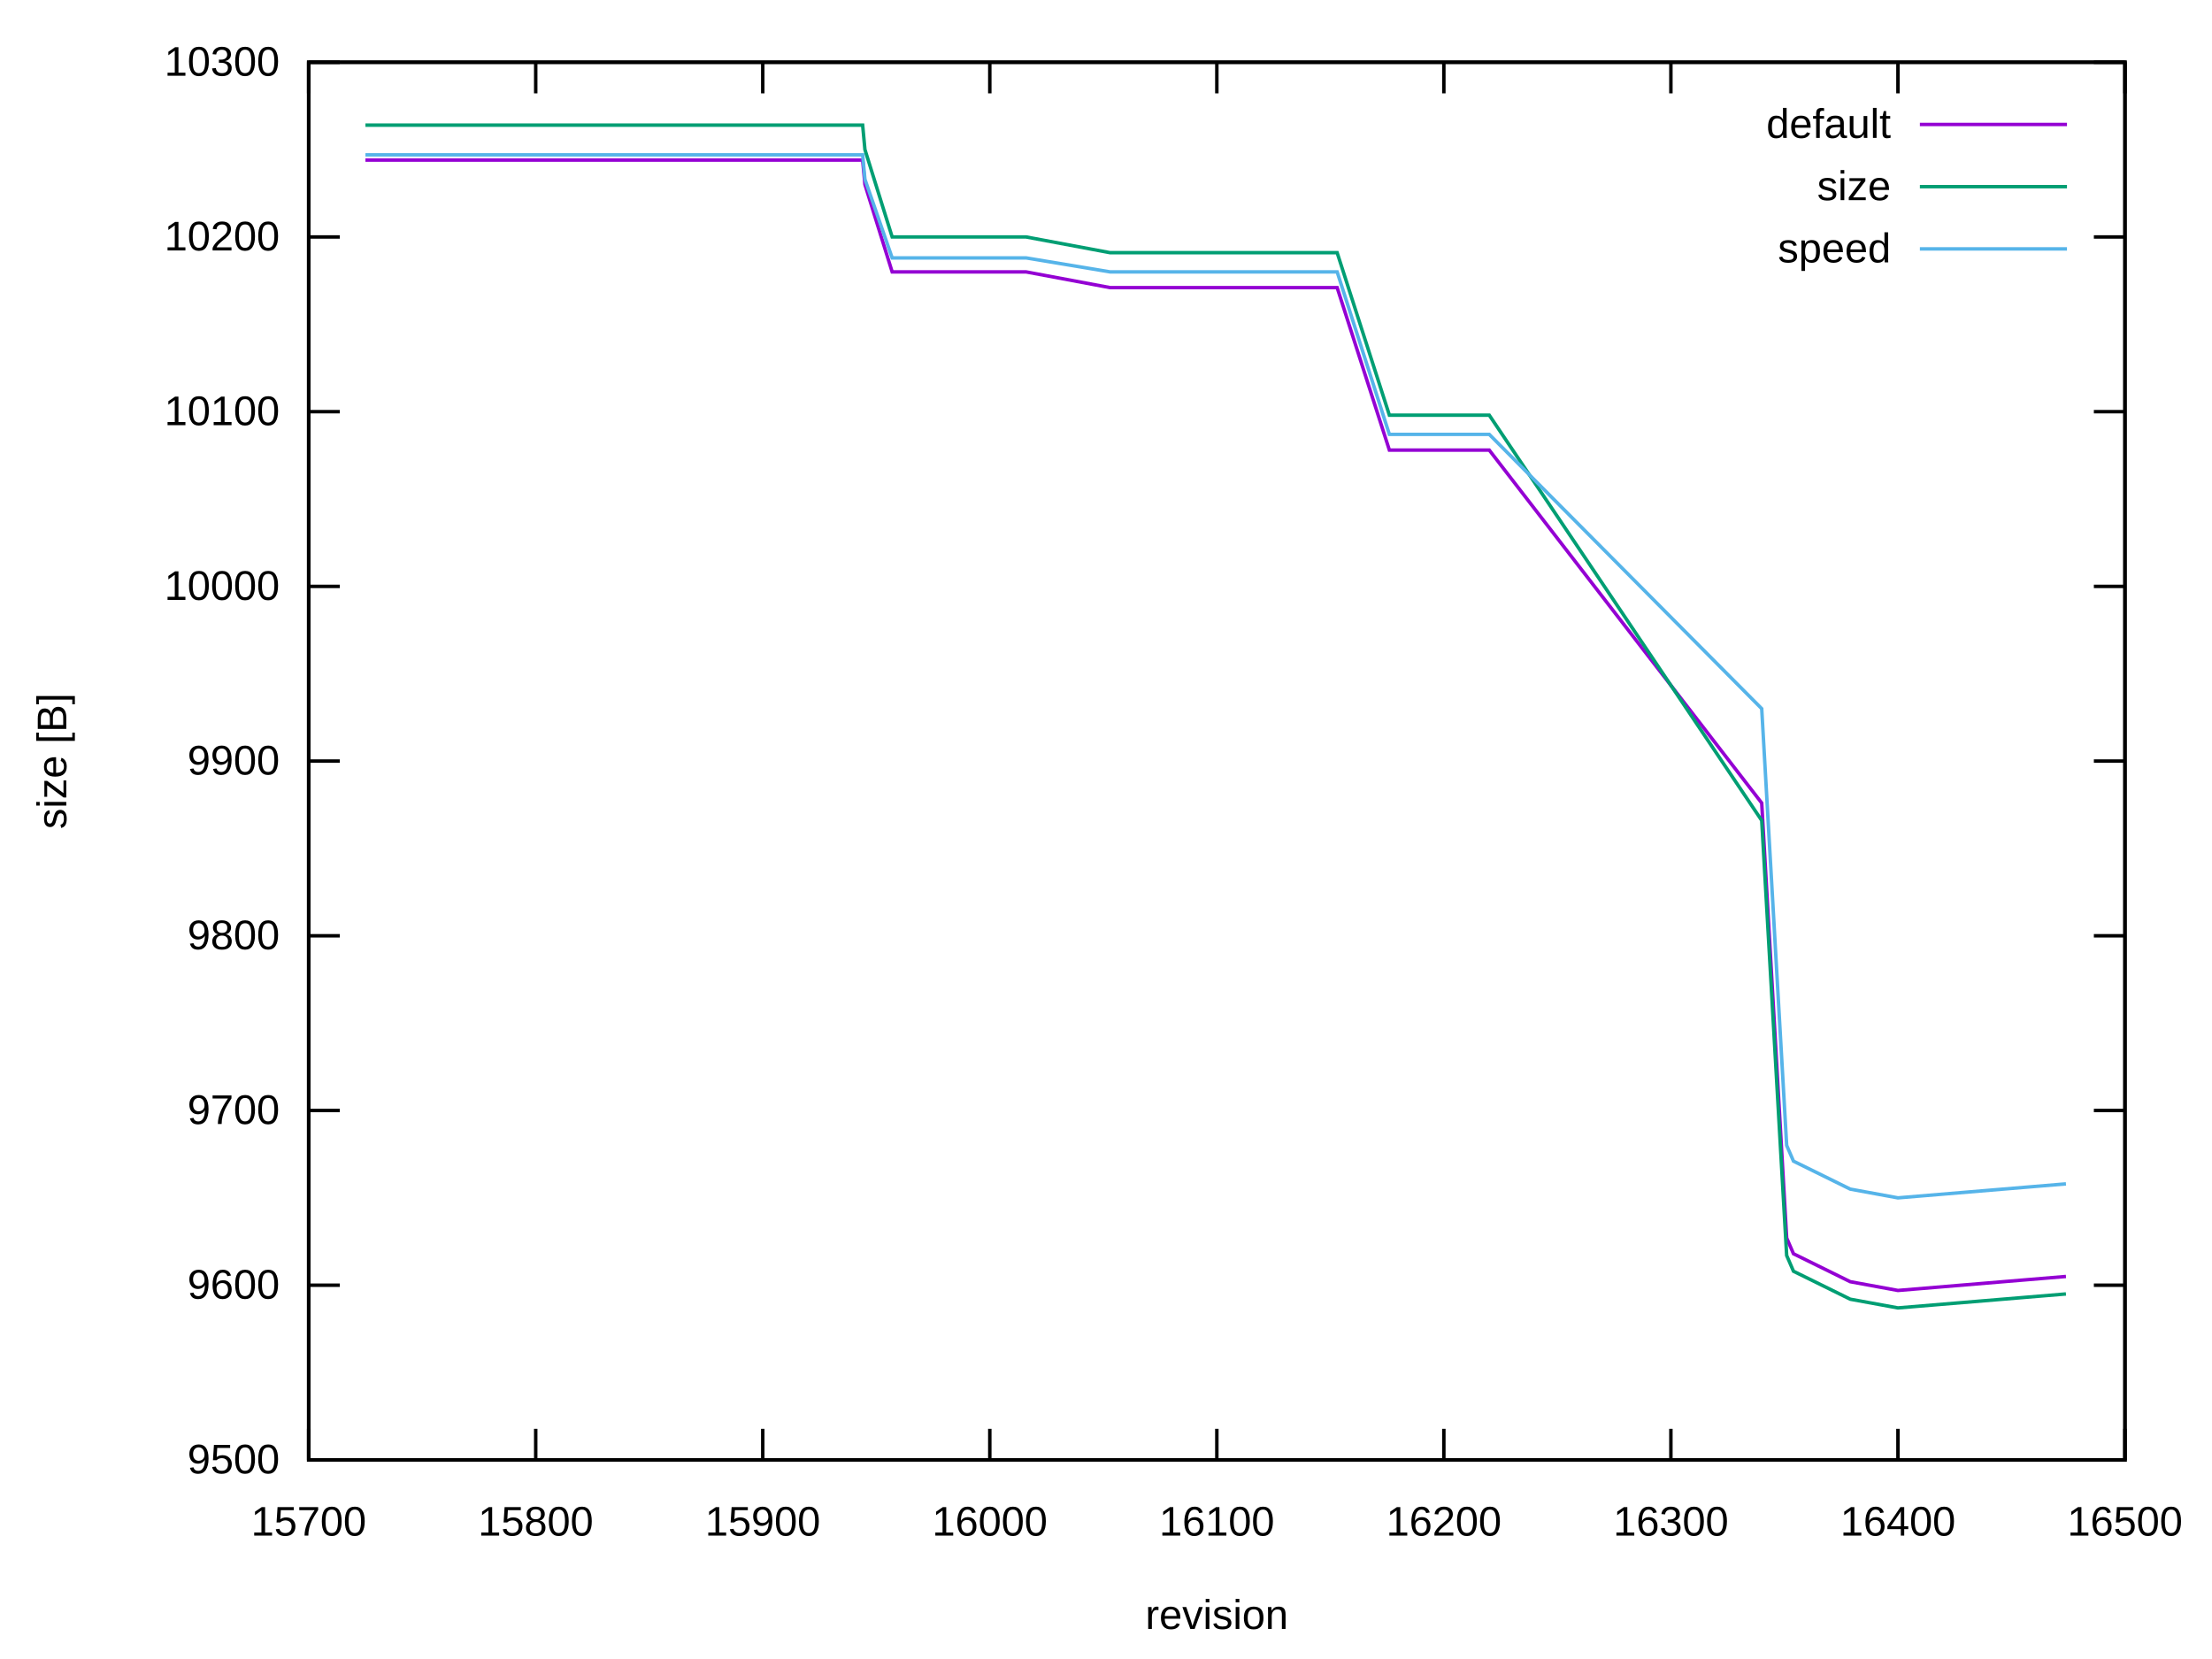
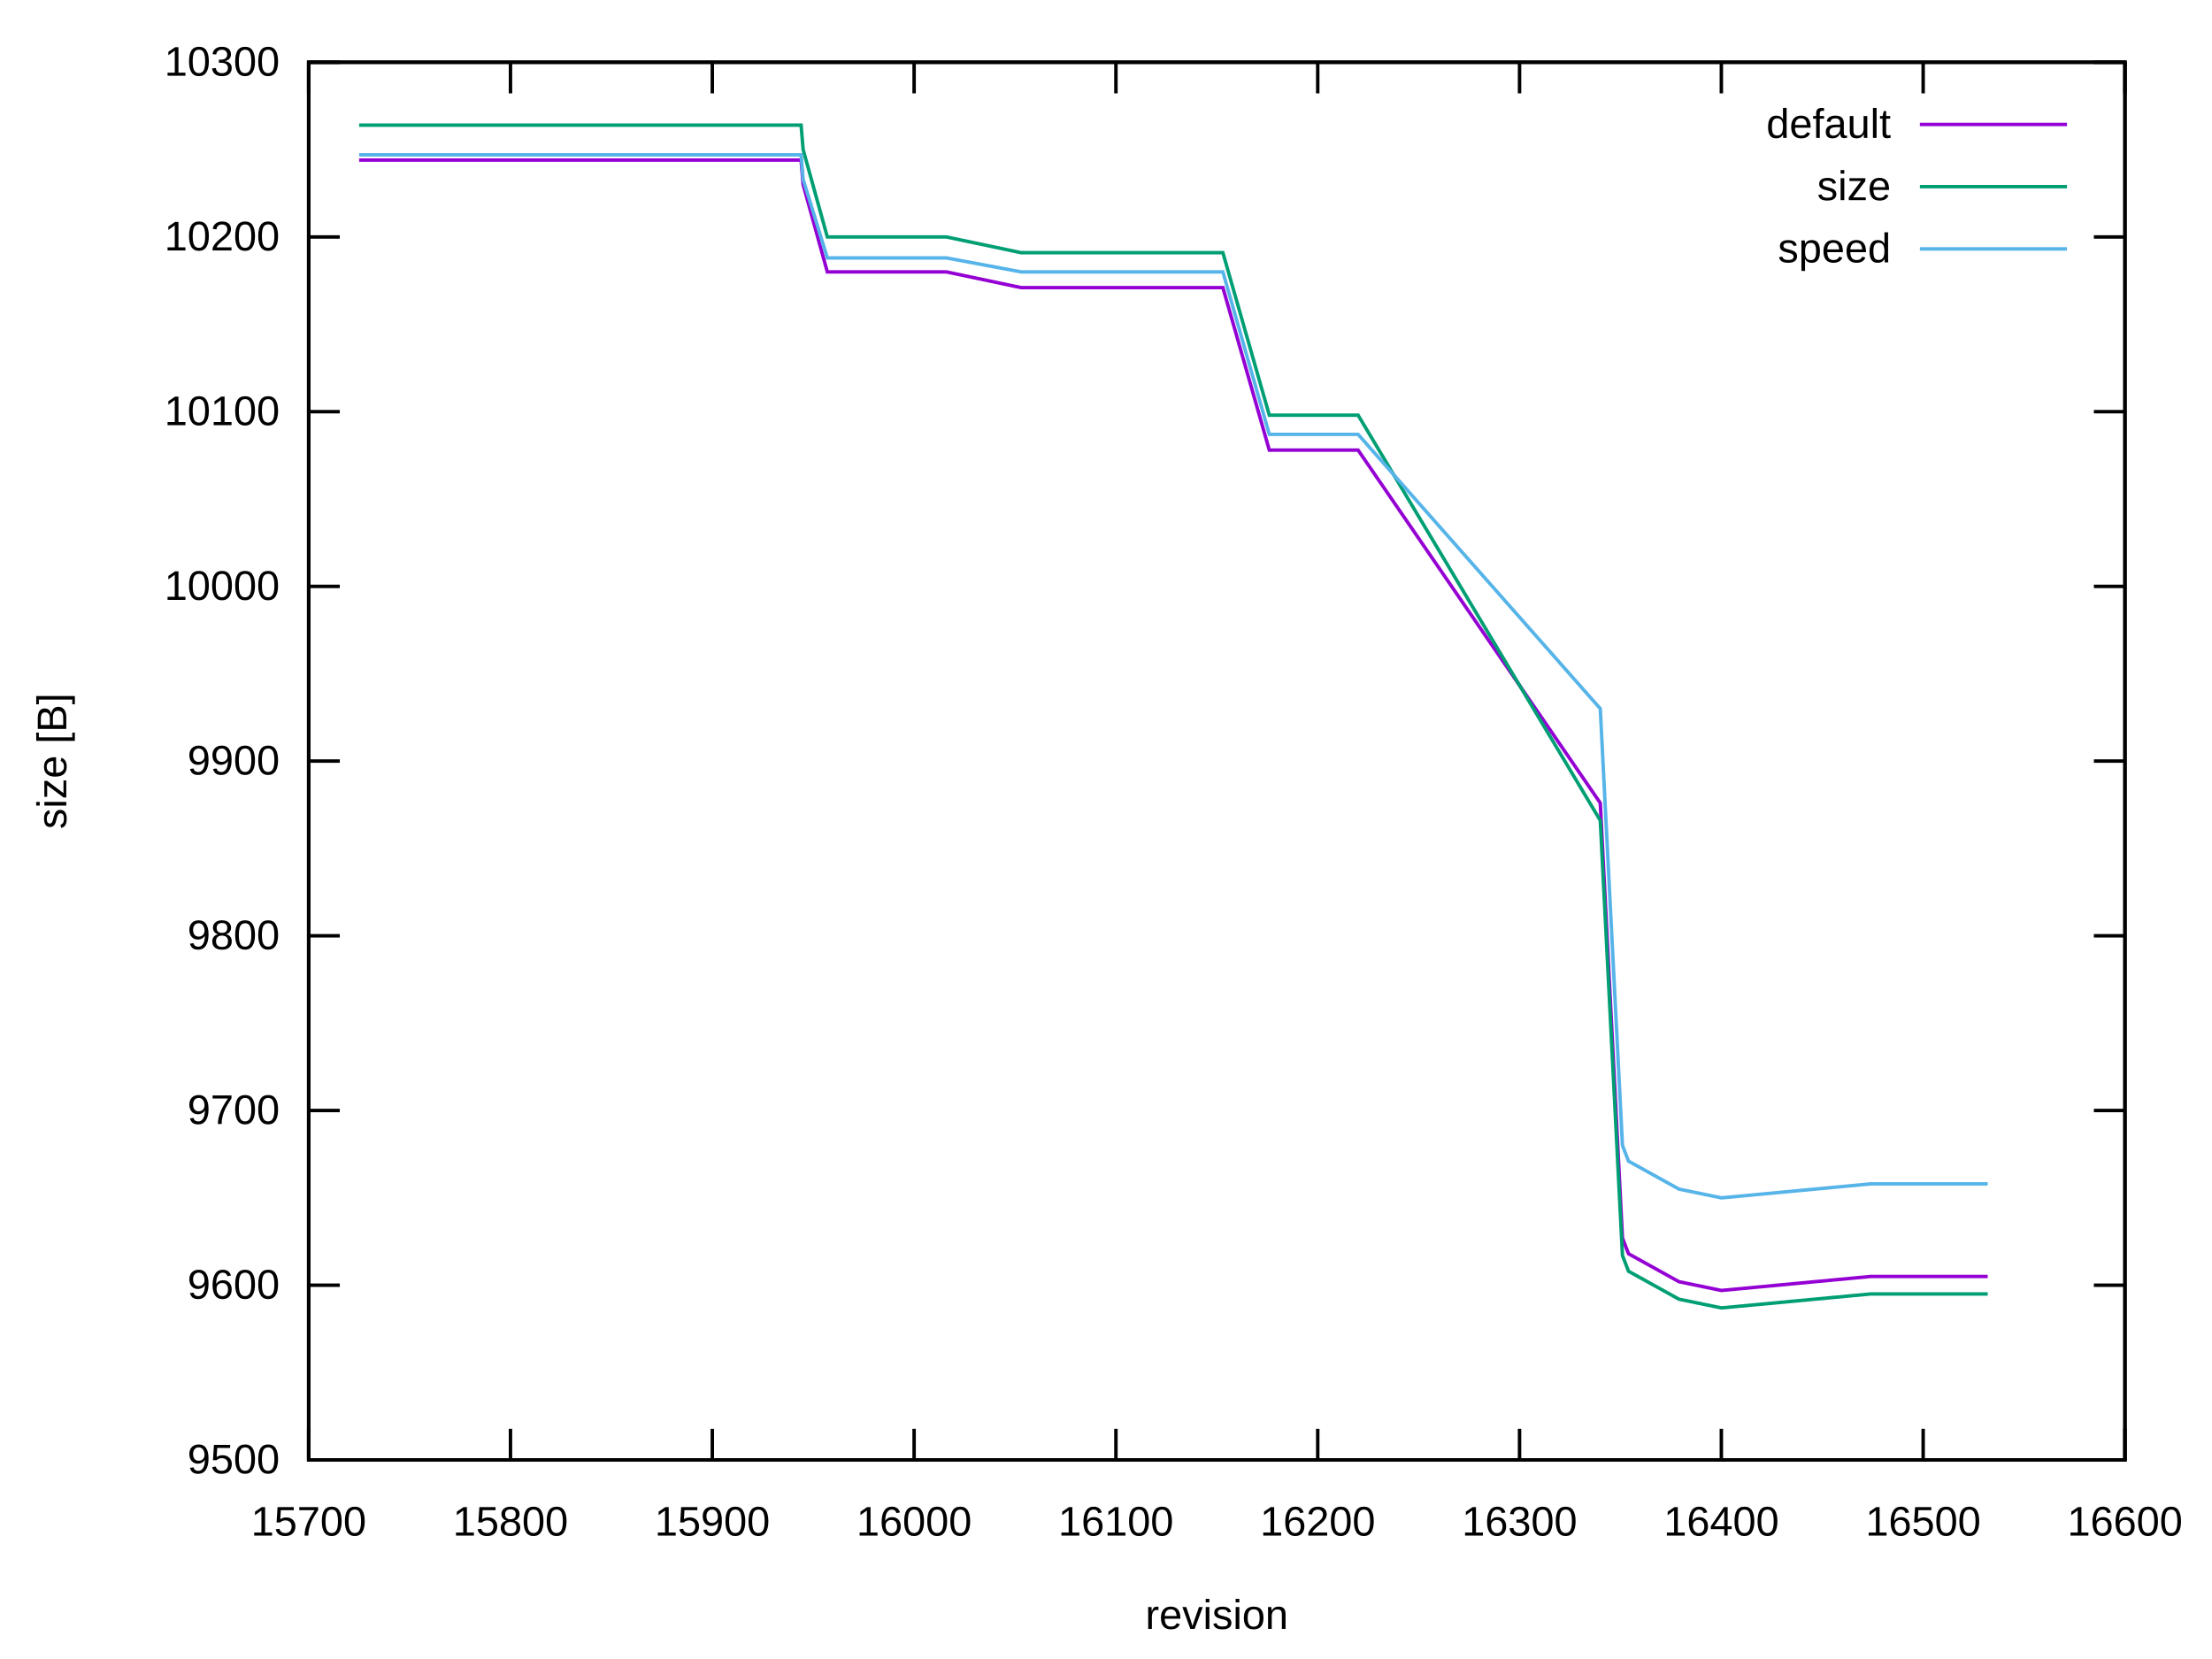
<svg xmlns="http://www.w3.org/2000/svg" xmlns:xlink="http://www.w3.org/1999/xlink" width="640" height="480" viewBox="0 0 640 480">
  <g id="gnuplot_canvas">
    <rect x="0" y="0" width="640" height="480" fill="none" />
    <defs>
      <circle id="gpDot" r="0.5" stroke-width="0.5" stroke="currentColor" />
      <path id="gpPt0" stroke-width="0.222" stroke="currentColor" d="M-1,0 h2 M0,-1 v2" />
      <path id="gpPt1" stroke-width="0.222" stroke="currentColor" d="M-1,-1 L1,1 M1,-1 L-1,1" />
      <path id="gpPt2" stroke-width="0.222" stroke="currentColor" d="M-1,0 L1,0 M0,-1 L0,1 M-1,-1 L1,1 M-1,1 L1,-1" />
      <rect id="gpPt3" stroke-width="0.222" stroke="currentColor" x="-1" y="-1" width="2" height="2" />
      <rect id="gpPt4" stroke-width="0.222" stroke="currentColor" fill="currentColor" x="-1" y="-1" width="2" height="2" />
      <circle id="gpPt5" stroke-width="0.222" stroke="currentColor" cx="0" cy="0" r="1" />
      <use xlink:href="#gpPt5" id="gpPt6" fill="currentColor" stroke="none" />
      <path id="gpPt7" stroke-width="0.222" stroke="currentColor" d="M0,-1.33 L-1.33,0.67 L1.33,0.67 z" />
      <use xlink:href="#gpPt7" id="gpPt8" fill="currentColor" stroke="none" />
      <use xlink:href="#gpPt7" id="gpPt9" stroke="currentColor" transform="rotate(180)" />
      <use xlink:href="#gpPt9" id="gpPt10" fill="currentColor" stroke="none" />
      <use xlink:href="#gpPt3" id="gpPt11" stroke="currentColor" transform="rotate(45)" />
      <use xlink:href="#gpPt11" id="gpPt12" fill="currentColor" stroke="none" />
      <path id="gpPt13" stroke-width="0.222" stroke="currentColor" d="M0,1.330 L1.265,0.411 L0.782,-1.067 L-0.782,-1.076 L-1.265,0.411 z" />
      <use xlink:href="#gpPt13" id="gpPt14" fill="currentColor" stroke="none" />
      <filter id="textbox" filterUnits="objectBoundingBox" x="0" y="0" height="1" width="1">
        <feFlood flood-color="white" flood-opacity="1" result="bgnd" />
        <feComposite in="SourceGraphic" in2="bgnd" operator="atop" />
      </filter>
      <filter id="greybox" filterUnits="objectBoundingBox" x="0" y="0" height="1" width="1">
        <feFlood flood-color="lightgrey" flood-opacity="1" result="grey" />
        <feComposite in="SourceGraphic" in2="grey" operator="atop" />
      </filter>
    </defs>
    <g fill="none" color="white" stroke="currentColor" stroke-width="1.00" stroke-linecap="butt" stroke-linejoin="miter">
</g>
    <g fill="none" color="black" stroke="currentColor" stroke-width="1.00" stroke-linecap="butt" stroke-linejoin="miter">
      <path stroke="black" d="M89.31,422.40 L98.31,422.40 M614.82,422.40 L605.82,422.40  " />
      <g transform="translate(80.92,426.30)" stroke="none" fill="black" font-family="Arial" font-size="12.00" text-anchor="end">
        <text>
          <tspan font-family="Arial"> 9500</tspan>
        </text>
      </g>
    </g>
    <g fill="none" color="black" stroke="currentColor" stroke-width="1.00" stroke-linecap="butt" stroke-linejoin="miter">
      <path stroke="black" d="M89.31,371.85 L98.31,371.85 M614.82,371.85 L605.82,371.85  " />
      <g transform="translate(80.92,375.75)" stroke="none" fill="black" font-family="Arial" font-size="12.00" text-anchor="end">
        <text>
          <tspan font-family="Arial"> 9600</tspan>
        </text>
      </g>
    </g>
    <g fill="none" color="black" stroke="currentColor" stroke-width="1.00" stroke-linecap="butt" stroke-linejoin="miter">
      <path stroke="black" d="M89.31,321.30 L98.31,321.30 M614.82,321.30 L605.82,321.30  " />
      <g transform="translate(80.92,325.20)" stroke="none" fill="black" font-family="Arial" font-size="12.00" text-anchor="end">
        <text>
          <tspan font-family="Arial"> 9700</tspan>
        </text>
      </g>
    </g>
    <g fill="none" color="black" stroke="currentColor" stroke-width="1.00" stroke-linecap="butt" stroke-linejoin="miter">
      <path stroke="black" d="M89.31,270.75 L98.31,270.75 M614.82,270.75 L605.82,270.75  " />
      <g transform="translate(80.92,274.65)" stroke="none" fill="black" font-family="Arial" font-size="12.00" text-anchor="end">
        <text>
          <tspan font-family="Arial"> 9800</tspan>
        </text>
      </g>
    </g>
    <g fill="none" color="black" stroke="currentColor" stroke-width="1.00" stroke-linecap="butt" stroke-linejoin="miter">
      <path stroke="black" d="M89.31,220.20 L98.31,220.20 M614.82,220.20 L605.82,220.20  " />
      <g transform="translate(80.92,224.10)" stroke="none" fill="black" font-family="Arial" font-size="12.00" text-anchor="end">
        <text>
          <tspan font-family="Arial"> 9900</tspan>
        </text>
      </g>
    </g>
    <g fill="none" color="black" stroke="currentColor" stroke-width="1.00" stroke-linecap="butt" stroke-linejoin="miter">
      <path stroke="black" d="M89.31,169.66 L98.31,169.66 M614.82,169.66 L605.82,169.66  " />
      <g transform="translate(80.92,173.56)" stroke="none" fill="black" font-family="Arial" font-size="12.00" text-anchor="end">
        <text>
          <tspan font-family="Arial"> 10000</tspan>
        </text>
      </g>
    </g>
    <g fill="none" color="black" stroke="currentColor" stroke-width="1.00" stroke-linecap="butt" stroke-linejoin="miter">
      <path stroke="black" d="M89.31,119.11 L98.31,119.11 M614.82,119.11 L605.82,119.11  " />
      <g transform="translate(80.92,123.01)" stroke="none" fill="black" font-family="Arial" font-size="12.00" text-anchor="end">
        <text>
          <tspan font-family="Arial"> 10100</tspan>
        </text>
      </g>
    </g>
    <g fill="none" color="black" stroke="currentColor" stroke-width="1.00" stroke-linecap="butt" stroke-linejoin="miter">
      <path stroke="black" d="M89.31,68.56 L98.31,68.56 M614.82,68.56 L605.82,68.56  " />
      <g transform="translate(80.92,72.46)" stroke="none" fill="black" font-family="Arial" font-size="12.00" text-anchor="end">
        <text>
          <tspan font-family="Arial"> 10200</tspan>
        </text>
      </g>
    </g>
    <g fill="none" color="black" stroke="currentColor" stroke-width="1.00" stroke-linecap="butt" stroke-linejoin="miter">
      <path stroke="black" d="M89.31,18.01 L98.31,18.01 M614.82,18.01 L605.82,18.01  " />
      <g transform="translate(80.92,21.91)" stroke="none" fill="black" font-family="Arial" font-size="12.00" text-anchor="end">
        <text>
          <tspan font-family="Arial"> 10300</tspan>
        </text>
      </g>
    </g>
    <g fill="none" color="black" stroke="currentColor" stroke-width="1.00" stroke-linecap="butt" stroke-linejoin="miter">
      <path stroke="black" d="M89.31,422.40 L89.31,413.40 M89.31,18.01 L89.31,27.01  " />
      <g transform="translate(89.31,444.30)" stroke="none" fill="black" font-family="Arial" font-size="12.00" text-anchor="middle">
        <text>
          <tspan font-family="Arial"> 15700</tspan>
        </text>
      </g>
    </g>
    <g fill="none" color="black" stroke="currentColor" stroke-width="1.00" stroke-linecap="butt" stroke-linejoin="miter">
-       <path stroke="black" d="M155.00,422.40 L155.00,413.40 M155.00,18.01 L155.00,27.01  " />
-       <g transform="translate(155.00,444.30)" stroke="none" fill="black" font-family="Arial" font-size="12.00" text-anchor="middle">
+       <path stroke="black" d="M147.70,422.40 L147.70,413.40 M147.70,18.01 L147.70,27.01  " />
+       <g transform="translate(147.70,444.30)" stroke="none" fill="black" font-family="Arial" font-size="12.00" text-anchor="middle">
        <text>
          <tspan font-family="Arial"> 15800</tspan>
        </text>
      </g>
    </g>
    <g fill="none" color="black" stroke="currentColor" stroke-width="1.00" stroke-linecap="butt" stroke-linejoin="miter">
-       <path stroke="black" d="M220.69,422.40 L220.69,413.40 M220.69,18.01 L220.69,27.01  " />
-       <g transform="translate(220.69,444.30)" stroke="none" fill="black" font-family="Arial" font-size="12.00" text-anchor="middle">
+       <path stroke="black" d="M206.09,422.40 L206.09,413.40 M206.09,18.01 L206.09,27.01  " />
+       <g transform="translate(206.09,444.30)" stroke="none" fill="black" font-family="Arial" font-size="12.00" text-anchor="middle">
        <text>
          <tspan font-family="Arial"> 15900</tspan>
        </text>
      </g>
    </g>
    <g fill="none" color="black" stroke="currentColor" stroke-width="1.00" stroke-linecap="butt" stroke-linejoin="miter">
-       <path stroke="black" d="M286.38,422.40 L286.38,413.40 M286.38,18.01 L286.38,27.01  " />
-       <g transform="translate(286.38,444.30)" stroke="none" fill="black" font-family="Arial" font-size="12.00" text-anchor="middle">
+       <path stroke="black" d="M264.48,422.40 L264.48,413.40 M264.48,18.01 L264.48,27.01  " />
+       <g transform="translate(264.48,444.30)" stroke="none" fill="black" font-family="Arial" font-size="12.00" text-anchor="middle">
        <text>
          <tspan font-family="Arial"> 16000</tspan>
        </text>
      </g>
    </g>
    <g fill="none" color="black" stroke="currentColor" stroke-width="1.00" stroke-linecap="butt" stroke-linejoin="miter">
-       <path stroke="black" d="M352.07,422.40 L352.07,413.40 M352.07,18.01 L352.07,27.01  " />
-       <g transform="translate(352.07,444.30)" stroke="none" fill="black" font-family="Arial" font-size="12.00" text-anchor="middle">
+       <path stroke="black" d="M322.87,422.40 L322.87,413.40 M322.87,18.01 L322.87,27.01  " />
+       <g transform="translate(322.87,444.30)" stroke="none" fill="black" font-family="Arial" font-size="12.00" text-anchor="middle">
        <text>
          <tspan font-family="Arial"> 16100</tspan>
        </text>
      </g>
    </g>
    <g fill="none" color="black" stroke="currentColor" stroke-width="1.00" stroke-linecap="butt" stroke-linejoin="miter">
-       <path stroke="black" d="M417.75,422.40 L417.75,413.40 M417.75,18.01 L417.75,27.01  " />
-       <g transform="translate(417.75,444.30)" stroke="none" fill="black" font-family="Arial" font-size="12.00" text-anchor="middle">
+       <path stroke="black" d="M381.26,422.40 L381.26,413.40 M381.26,18.01 L381.26,27.01  " />
+       <g transform="translate(381.26,444.30)" stroke="none" fill="black" font-family="Arial" font-size="12.00" text-anchor="middle">
        <text>
          <tspan font-family="Arial"> 16200</tspan>
        </text>
      </g>
    </g>
    <g fill="none" color="black" stroke="currentColor" stroke-width="1.00" stroke-linecap="butt" stroke-linejoin="miter">
-       <path stroke="black" d="M483.44,422.40 L483.44,413.40 M483.44,18.01 L483.44,27.01  " />
-       <g transform="translate(483.44,444.30)" stroke="none" fill="black" font-family="Arial" font-size="12.00" text-anchor="middle">
+       <path stroke="black" d="M439.65,422.40 L439.65,413.40 M439.65,18.01 L439.65,27.01  " />
+       <g transform="translate(439.65,444.30)" stroke="none" fill="black" font-family="Arial" font-size="12.00" text-anchor="middle">
        <text>
          <tspan font-family="Arial"> 16300</tspan>
        </text>
      </g>
    </g>
    <g fill="none" color="black" stroke="currentColor" stroke-width="1.00" stroke-linecap="butt" stroke-linejoin="miter">
-       <path stroke="black" d="M549.13,422.40 L549.13,413.40 M549.13,18.01 L549.13,27.01  " />
-       <g transform="translate(549.13,444.30)" stroke="none" fill="black" font-family="Arial" font-size="12.00" text-anchor="middle">
+       <path stroke="black" d="M498.04,422.40 L498.04,413.40 M498.04,18.01 L498.04,27.01  " />
+       <g transform="translate(498.04,444.30)" stroke="none" fill="black" font-family="Arial" font-size="12.00" text-anchor="middle">
        <text>
          <tspan font-family="Arial"> 16400</tspan>
+         </text>
+       </g>
+     </g>
+     <g fill="none" color="black" stroke="currentColor" stroke-width="1.00" stroke-linecap="butt" stroke-linejoin="miter">
+       <path stroke="black" d="M556.43,422.40 L556.43,413.40 M556.43,18.01 L556.43,27.01  " />
+       <g transform="translate(556.43,444.30)" stroke="none" fill="black" font-family="Arial" font-size="12.00" text-anchor="middle">
+         <text>
+           <tspan font-family="Arial"> 16500</tspan>
        </text>
      </g>
    </g>
    <g fill="none" color="black" stroke="currentColor" stroke-width="1.00" stroke-linecap="butt" stroke-linejoin="miter">
      <path stroke="black" d="M614.82,422.40 L614.82,413.40 M614.82,18.01 L614.82,27.01  " />
      <g transform="translate(614.82,444.30)" stroke="none" fill="black" font-family="Arial" font-size="12.00" text-anchor="middle">
        <text>
-           <tspan font-family="Arial"> 16500</tspan>
+           <tspan font-family="Arial"> 16600</tspan>
        </text>
      </g>
    </g>
    <g fill="none" color="black" stroke="currentColor" stroke-width="1.00" stroke-linecap="butt" stroke-linejoin="miter">
</g>
    <g fill="none" color="black" stroke="currentColor" stroke-width="1.00" stroke-linecap="butt" stroke-linejoin="miter">
      <path stroke="black" d="M89.31,18.01 L89.31,422.40 L614.82,422.40 L614.82,18.01 L89.31,18.01 Z  " />
    </g>
    <g fill="none" color="black" stroke="currentColor" stroke-width="1.00" stroke-linecap="butt" stroke-linejoin="miter">
</g>
    <g fill="none" color="black" stroke="currentColor" stroke-width="1.00" stroke-linecap="butt" stroke-linejoin="miter">
</g>
    <g id="gnuplot_plot_1">
      <g fill="none" color="black" stroke="currentColor" stroke-width="1.00" stroke-linecap="butt" stroke-linejoin="miter">
        <g transform="translate(547.09,39.91)" stroke="none" fill="black" font-family="Arial" font-size="12.00" text-anchor="end">
          <text>
            <tspan font-family="Arial">default</tspan>
          </text>
        </g>
      </g>
      <g fill="none" color="black" stroke="currentColor" stroke-width="1.00" stroke-linecap="butt" stroke-linejoin="miter">
-         <path stroke="rgb(148,   0, 211)" d="M555.48,36.01 L598.04,36.01 M105.73,46.32 L133.98,46.32 L214.12,46.32 L214.78,46.32 L249.59,46.32 L250.25,53.39   L258.13,78.67 L296.89,78.67 L321.19,83.22 L386.88,83.22 L401.99,130.23 L430.89,130.23 L509.72,232.34 L516.94,358.20   L518.91,362.75 L535.34,370.84 L549.13,373.37 L597.74,369.32  " />
+         <path stroke="rgb(148,   0, 211)" d="M555.48,36.01 L598.04,36.01 M103.91,46.32 L129.02,46.32 L200.25,46.32 L200.83,46.32 L231.78,46.32 L232.37,53.39   L239.37,78.67 L273.82,78.67 L295.43,83.22 L353.82,83.22 L367.25,130.23 L392.94,130.23 L463.01,232.34 L469.43,358.20   L471.18,362.75 L485.78,370.84 L498.04,373.37 L541.25,369.32 L575.11,369.32  " />
      </g>
    </g>
    <g id="gnuplot_plot_2">
      <g fill="none" color="black" stroke="currentColor" stroke-width="1.00" stroke-linecap="butt" stroke-linejoin="miter">
        <g transform="translate(547.09,57.91)" stroke="none" fill="black" font-family="Arial" font-size="12.00" text-anchor="end">
          <text>
            <tspan font-family="Arial">size</tspan>
          </text>
        </g>
      </g>
      <g fill="none" color="black" stroke="currentColor" stroke-width="1.00" stroke-linecap="butt" stroke-linejoin="miter">
-         <path stroke="rgb(  0, 158, 115)" d="M555.48,54.01 L598.04,54.01 M105.73,36.21 L133.98,36.21 L214.12,36.21 L214.78,36.21 L249.59,36.21 L250.25,43.28   L258.13,68.56 L296.89,68.56 L321.19,73.11 L386.88,73.11 L401.99,120.12 L430.89,120.12 L509.72,237.39 L516.94,363.26   L518.91,367.81 L535.34,375.90 L549.13,378.42 L597.74,374.38  " />
+         <path stroke="rgb(  0, 158, 115)" d="M555.48,54.01 L598.04,54.01 M103.91,36.21 L129.02,36.21 L200.25,36.21 L200.83,36.21 L231.78,36.21 L232.37,43.28   L239.37,68.56 L273.82,68.56 L295.43,73.11 L353.82,73.11 L367.25,120.12 L392.94,120.12 L463.01,237.39 L469.43,363.26   L471.18,367.81 L485.78,375.90 L498.04,378.42 L541.25,374.38 L575.11,374.38  " />
      </g>
    </g>
    <g id="gnuplot_plot_3">
      <g fill="none" color="black" stroke="currentColor" stroke-width="1.00" stroke-linecap="butt" stroke-linejoin="miter">
        <g transform="translate(547.09,75.91)" stroke="none" fill="black" font-family="Arial" font-size="12.00" text-anchor="end">
          <text>
            <tspan font-family="Arial">speed</tspan>
          </text>
        </g>
      </g>
      <g fill="none" color="black" stroke="currentColor" stroke-width="1.00" stroke-linecap="butt" stroke-linejoin="miter">
-         <path stroke="rgb( 86, 180, 233)" d="M555.48,72.01 L598.04,72.01 M105.73,44.80 L133.98,44.80 L214.12,44.80 L214.78,44.80 L249.59,44.80 L250.25,51.88   L258.13,74.62 L296.89,74.62 L321.19,78.67 L386.88,78.67 L401.99,125.68 L430.89,125.68 L509.72,205.04 L516.94,331.41   L518.91,335.96 L535.34,344.05 L549.13,346.58 L597.74,342.53  " />
+         <path stroke="rgb( 86, 180, 233)" d="M555.48,72.01 L598.04,72.01 M103.91,44.80 L129.02,44.80 L200.25,44.80 L200.83,44.80 L231.78,44.80 L232.37,51.88   L239.37,74.62 L273.82,74.62 L295.43,78.67 L353.82,78.67 L367.25,125.68 L392.94,125.68 L463.01,205.04 L469.43,331.41   L471.18,335.96 L485.78,344.05 L498.04,346.58 L541.25,342.53 L575.11,342.53  " />
      </g>
    </g>
    <g fill="none" color="white" stroke="rgb( 86, 180, 233)" stroke-width="2.00" stroke-linecap="butt" stroke-linejoin="miter">
</g>
    <g fill="none" color="black" stroke="currentColor" stroke-width="2.00" stroke-linecap="butt" stroke-linejoin="miter">
</g>
    <g fill="none" color="black" stroke="black" stroke-width="1.00" stroke-linecap="butt" stroke-linejoin="miter">
</g>
    <g fill="none" color="black" stroke="currentColor" stroke-width="1.00" stroke-linecap="butt" stroke-linejoin="miter">
      <path stroke="black" d="M89.31,18.01 L89.31,422.40 L614.82,422.40 L614.82,18.01 L89.31,18.01 Z  " />
      <g transform="translate(19.18,220.21) rotate(270.00)" stroke="none" fill="black" font-family="Arial" font-size="12.00" text-anchor="middle">
        <text>
          <tspan font-family="Arial">size [B]</tspan>
        </text>
      </g>
    </g>
    <g fill="none" color="black" stroke="currentColor" stroke-width="1.00" stroke-linecap="butt" stroke-linejoin="miter">
      <g transform="translate(352.06,471.30)" stroke="none" fill="black" font-family="Arial" font-size="12.00" text-anchor="middle">
        <text>
          <tspan font-family="Arial">revision</tspan>
        </text>
      </g>
    </g>
    <g fill="none" color="black" stroke="currentColor" stroke-width="1.00" stroke-linecap="butt" stroke-linejoin="miter">
</g>
    <g fill="none" color="black" stroke="currentColor" stroke-width="1.00" stroke-linecap="butt" stroke-linejoin="miter">
</g>
  </g>
</svg>
